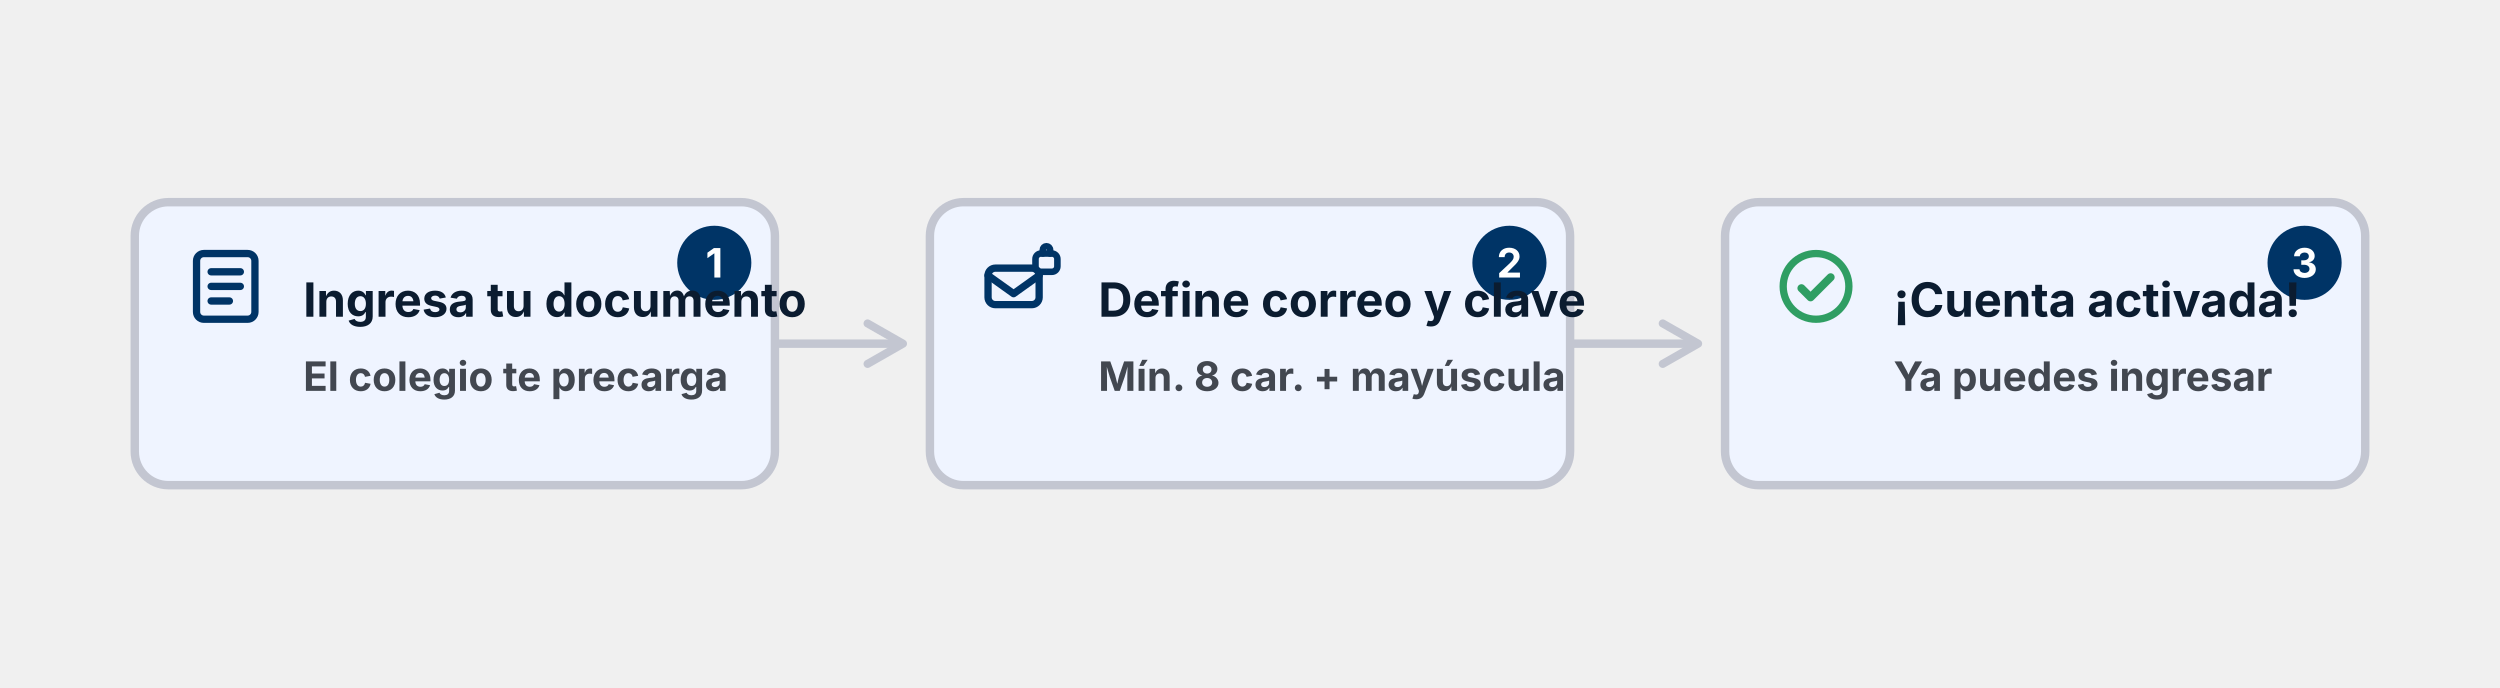
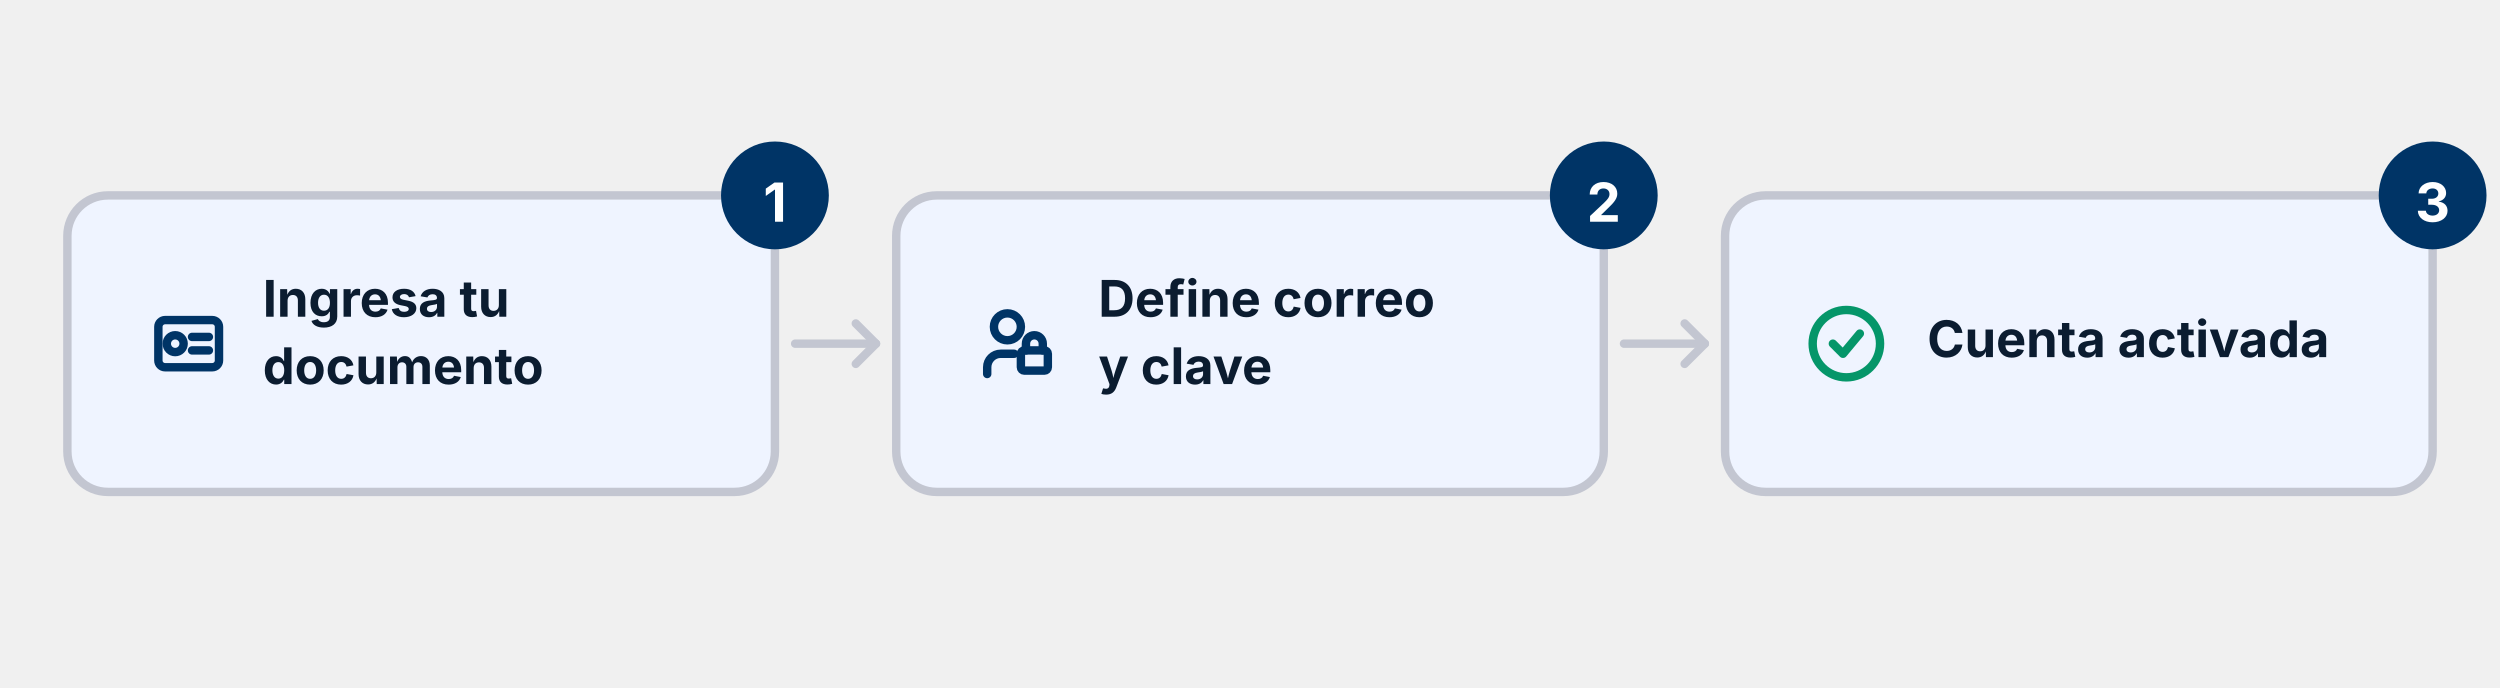
- <svg xmlns="http://www.w3.org/2000/svg" viewBox="-20 -20 742 204" role="img" overflow="visible" aria-label="Diagrama de 3 pasos para crear tu cuenta: Paso 1, Ingresa tu número de documento y el colegio precarga tus datos; Paso 2, Define tu correo de contacto y contraseña con mínimo 8 caracteres; Paso 3, Cuenta activada, ya puedes ingresar al sistema.">
+ <svg xmlns="http://www.w3.org/2000/svg" viewBox="-20 -20 742 204" overflow="visible" role="img" aria-label="Diagrama en 3 pasos para crear cuenta: Paso 1 Ingresa tu documento, Paso 2 Define correo y clave, Paso 3 Cuenta activada.">
  <defs>
-     <marker id="arrowhead" viewBox="0 0 10 10" refX="8" refY="5" markerWidth="6" markerHeight="6" orient="auto-start-reverse">
-       <path d="M1 1L8 5L1 9" fill="none" stroke="#c3c6d1" stroke-width="1.6" stroke-linecap="round" stroke-linejoin="round" />
-     </marker>
+     <style>
+             .box { fill: #eff4ff; stroke: #c3c6d1; stroke-width: 2.5; }
+             .text-title { font-family: system-ui, -apple-system, sans-serif; font-size: 15px; font-weight: bold; fill: #0b1c30; }
+             .badge { fill: #003466; }
+             .badge-text { font-family: system-ui, -apple-system, sans-serif; font-size: 16px; font-weight: bold; fill: #ffffff; text-anchor: middle; dominant-baseline: central; }
+             .arrow { fill: none; stroke: #c3c6d1; stroke-width: 2.5; stroke-linecap: round; stroke-linejoin: round; }
+             .icon { fill: none; stroke: #003466; stroke-width: 2.5; stroke-linecap: round; stroke-linejoin: round; }
+             .icon-success { fill: none; stroke: #059669; stroke-width: 2.5; stroke-linecap: round; stroke-linejoin: round; }
+         </style>
  </defs>
-   <path d="M210 82.0 L248 82.0" stroke="#c3c6d1" stroke-width="2.5" marker-end="url(#arrowhead)" />
-   <path d="M446 82.0 L484 82.0" stroke="#c3c6d1" stroke-width="2.5" marker-end="url(#arrowhead)" />
-   <g>
-     <rect x="20" y="40" width="190" height="84" rx="10" fill="#eff4ff" stroke="#c3c6d1" stroke-width="2.5" />
-     <circle cx="192" cy="58" r="11" fill="#003466" />
-     <text x="192" y="58" text-anchor="middle" dominant-baseline="central" font-family="Inter, -apple-system, Segoe UI, sans-serif" font-size="12" font-weight="700" fill="#ffffff">1</text>
-     <g transform="translate(34,52) scale(1.083333)">
-       <rect x="4" y="3" width="16" height="18" rx="2" fill="none" stroke="#003466" stroke-width="2" />
-       <path d="M8 8h8M8 12h8M8 16h5" stroke="#003466" stroke-width="2" stroke-linecap="round" />
-     </g>
-     <text x="70" y="74" font-family="Inter, -apple-system, Segoe UI, sans-serif" font-size="14" font-weight="bold" fill="#0b1c30">Ingresa tu documento</text>
-     <text x="70" y="96" font-family="Inter, -apple-system, Segoe UI, sans-serif" font-size="12" font-weight="bold" fill="#424750">El colegio te precarga</text>
+   <g class="arrow">
+     <line x1="216" y1="82" x2="240" y2="82" />
+     <polyline points="234,76 240,82 234,88" />
  </g>
-   <g>
-     <rect x="256" y="40" width="190" height="84" rx="10" fill="#eff4ff" stroke="#c3c6d1" stroke-width="2.5" />
-     <circle cx="428" cy="58" r="11" fill="#003466" />
-     <text x="428" y="58" text-anchor="middle" dominant-baseline="central" font-family="Inter, -apple-system, Segoe UI, sans-serif" font-size="12" font-weight="700" fill="#ffffff">2</text>
-     <g transform="translate(270,52) scale(1.083333)">
-       <rect x="3" y="7" width="14" height="10" rx="2" fill="none" stroke="#003466" stroke-width="2" />
-       <path d="M3 9l7 5 7-5" fill="none" stroke="#003466" stroke-width="2" stroke-linecap="round" stroke-linejoin="round" />
-       <rect x="16" y="3" width="6" height="5" rx="1.5" fill="none" stroke="#003466" stroke-width="1.8" />
-       <path d="M18 3V2a1 1 0 0 1 2 0v1" fill="none" stroke="#003466" stroke-width="1.8" stroke-linecap="round" />
-     </g>
-     <text x="306" y="74" font-family="Inter, -apple-system, Segoe UI, sans-serif" font-size="14" font-weight="bold" fill="#0b1c30">Define correo y clave</text>
-     <text x="306" y="96" font-family="Inter, -apple-system, Segoe UI, sans-serif" font-size="12" font-weight="bold" fill="#424750">Mín. 8 car. + mayúscula</text>
+   <g class="arrow">
+     <line x1="462" y1="82" x2="486" y2="82" />
+     <polyline points="480,76 486,82 480,88" />
  </g>
-   <g>
-     <rect x="492" y="40" width="190" height="84" rx="10" fill="#eff4ff" stroke="#c3c6d1" stroke-width="2.5" />
-     <circle cx="664" cy="58" r="11" fill="#003466" />
-     <text x="664" y="58" text-anchor="middle" dominant-baseline="central" font-family="Inter, -apple-system, Segoe UI, sans-serif" font-size="12" font-weight="700" fill="#ffffff">3</text>
-     <g transform="translate(506,52) scale(1.083333)">
-       <circle cx="12" cy="12" r="9" fill="none" stroke="#2f9e63" stroke-width="2" />
-       <path d="M8 12.5l2.5 2.5L16 9.5" fill="none" stroke="#2f9e63" stroke-width="2.2" stroke-linecap="round" stroke-linejoin="round" />
-     </g>
-     <text x="542" y="74" font-family="Inter, -apple-system, Segoe UI, sans-serif" font-size="14" font-weight="bold" fill="#0b1c30">¡Cuenta activada!</text>
-     <text x="542" y="96" font-family="Inter, -apple-system, Segoe UI, sans-serif" font-size="12" font-weight="bold" fill="#424750">Ya puedes ingresar</text>
+   <rect x="0" y="38" width="210" height="88" rx="12" class="box" />
+   <g transform="translate(24, 70)" class="icon">
+     <rect x="3" y="5" width="18" height="14" rx="2" />
+     <circle cx="8" cy="12" r="2.5" />
+     <line x1="13" y1="10" x2="18" y2="10" />
+     <line x1="13" y1="14" x2="18" y2="14" />
  </g>
+   <text x="58" y="74" class="text-title">
+     <tspan x="58" dy="0">Ingresa tu</tspan>
+     <tspan x="58" dy="20">documento</tspan>
+   </text>
+   <circle cx="210" cy="38" r="16" class="badge" />
+   <text x="210" y="40" class="badge-text">1</text>
+   <rect x="246" y="38" width="210" height="88" rx="12" class="box" />
+   <g transform="translate(270, 70)" class="icon">
+     <circle cx="9" cy="7" r="4" />
+     <path d="M3 21v-2a4 4 0 0 1 4-4h4" />
+     <rect x="13" y="14" width="8" height="6" rx="1" />
+     <path d="M14.5 14v-2a2.5 2.5 0 1 1 5 0v2" />
+   </g>
+   <text x="306" y="74" class="text-title">
+     <tspan x="306" dy="0">Define correo</tspan>
+     <tspan x="306" dy="20">y clave</tspan>
+   </text>
+   <circle cx="456" cy="38" r="16" class="badge" />
+   <text x="456" y="40" class="badge-text">2</text>
+   <rect x="492" y="38" width="210" height="88" rx="12" class="box" />
+   <g transform="translate(516, 70)" class="icon-success">
+     <circle cx="12" cy="12" r="10" />
+     <polyline points="8 12 11 15 16 9" />
+   </g>
+   <text x="552" y="86" class="text-title">Cuenta activada</text>
+   <circle cx="702" cy="38" r="16" class="badge" />
+   <text x="702" y="40" class="badge-text">3</text>
</svg>
